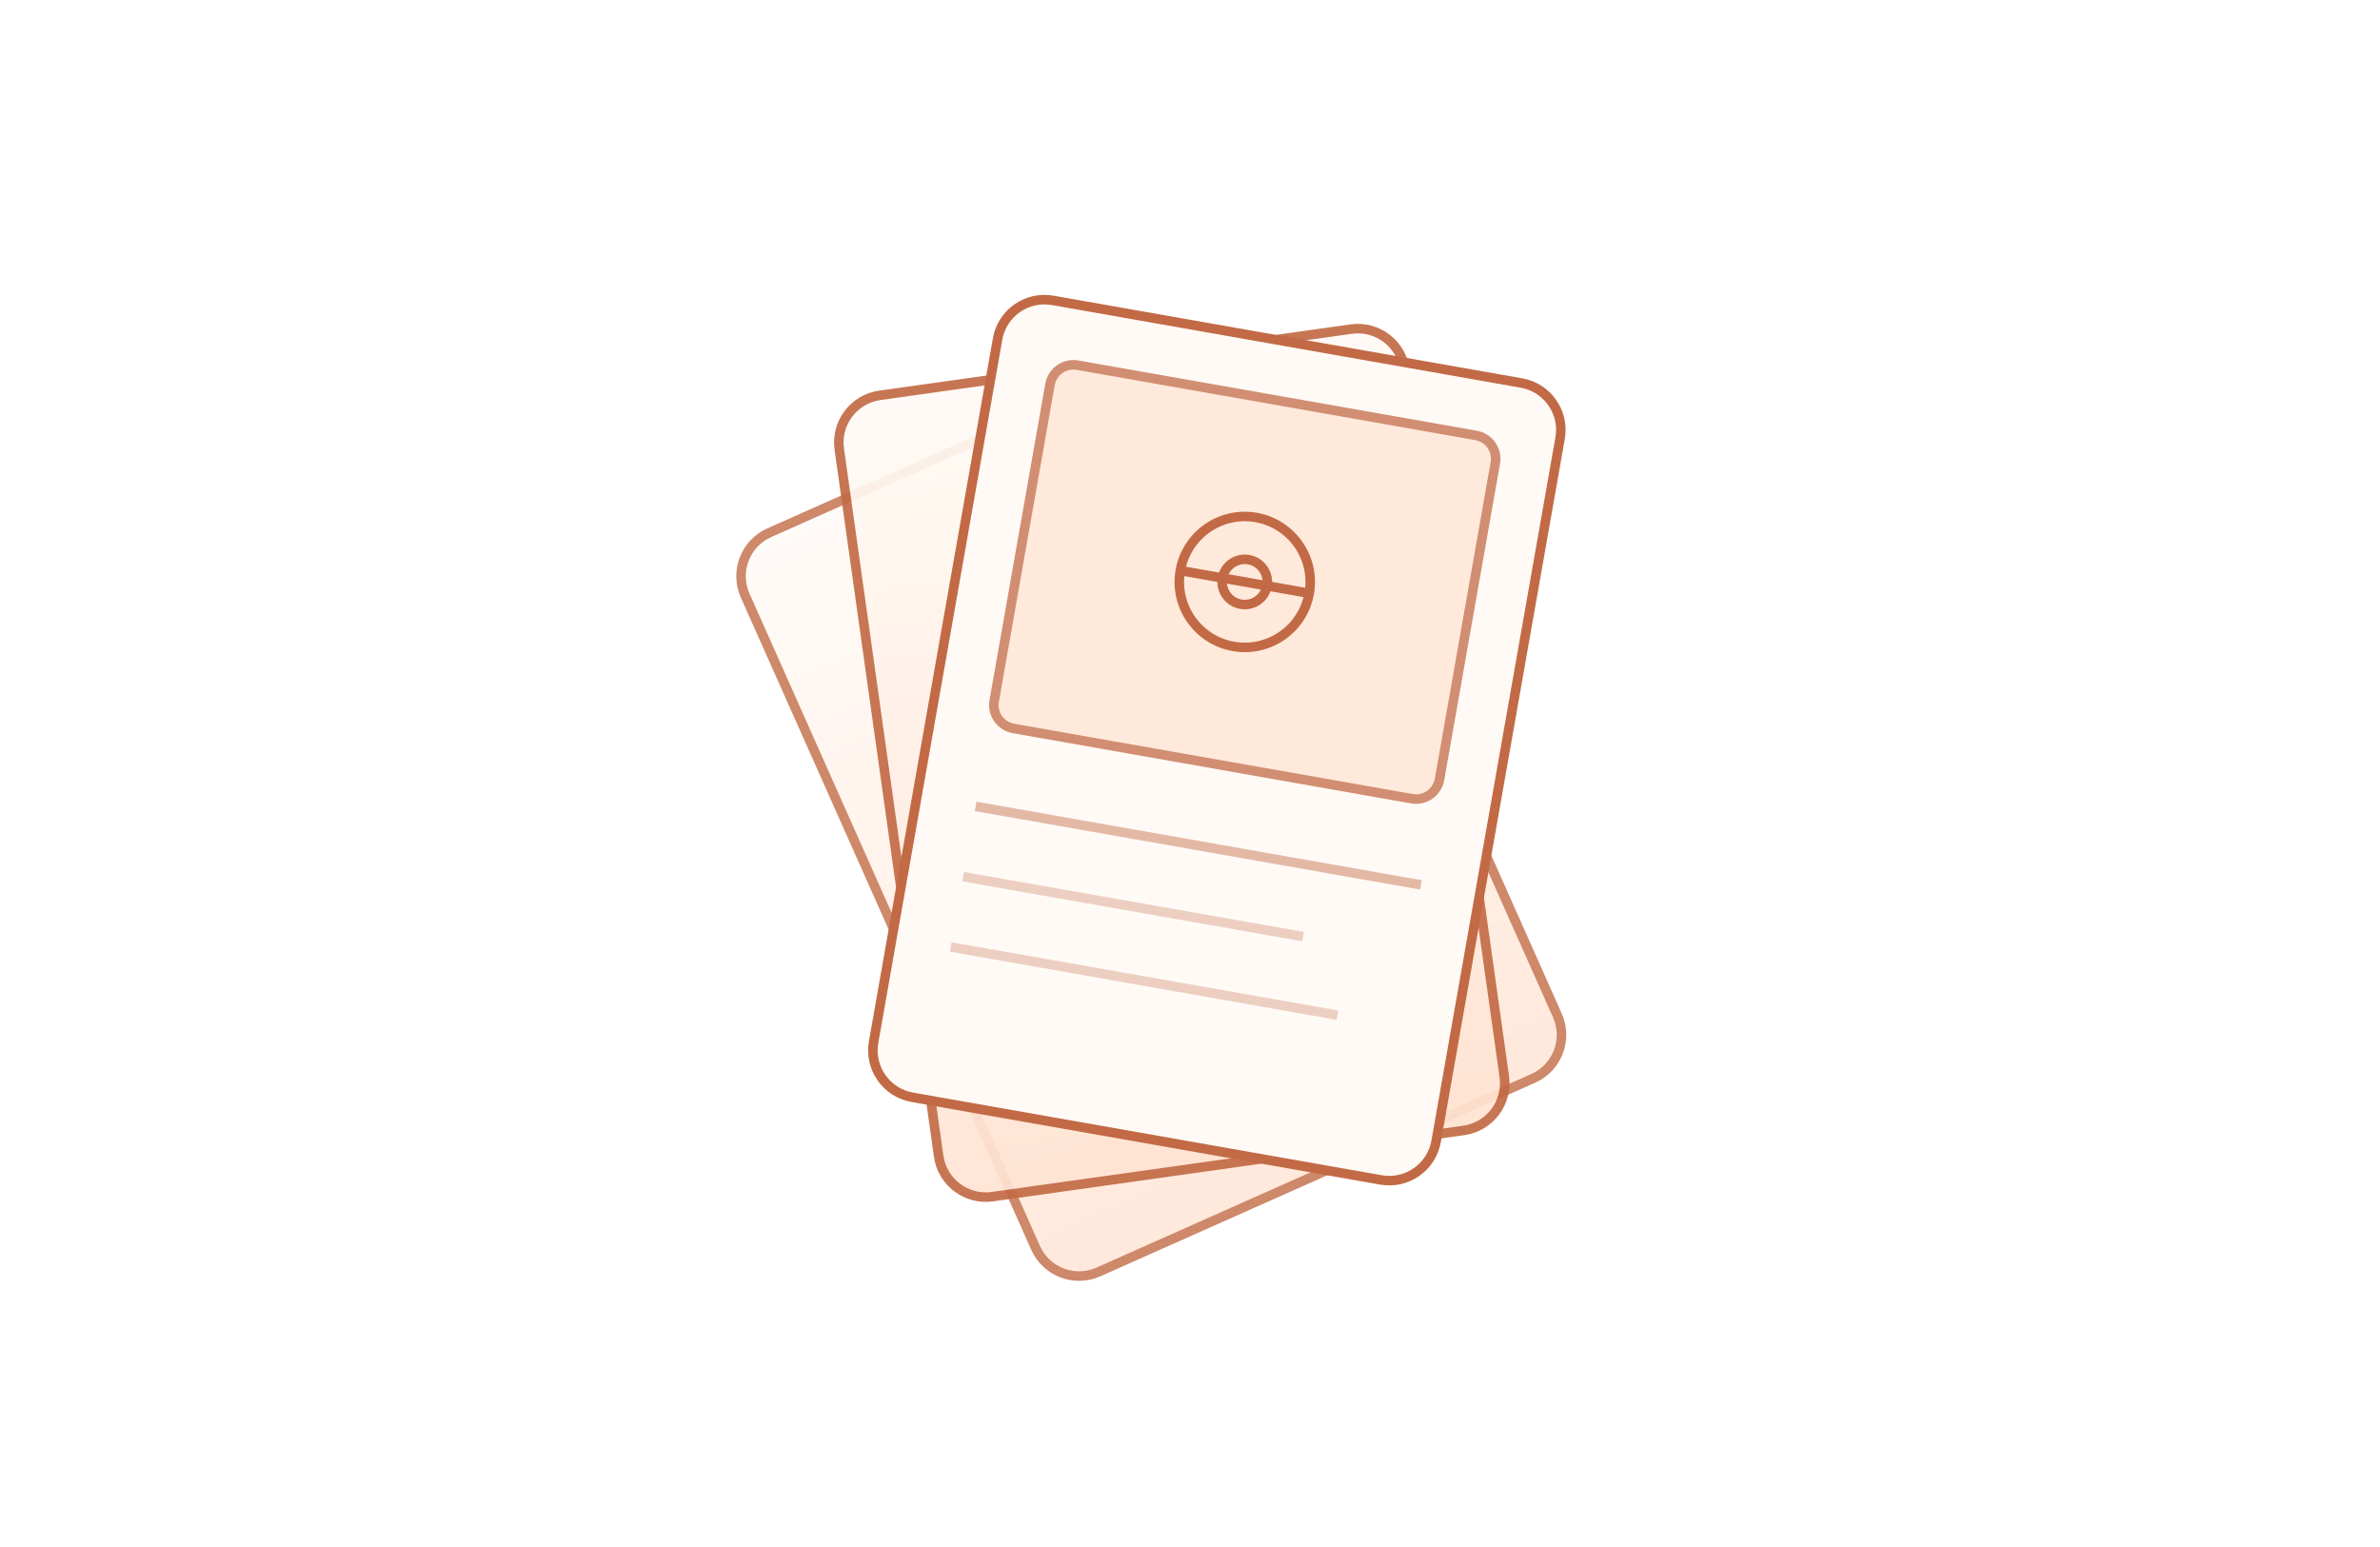
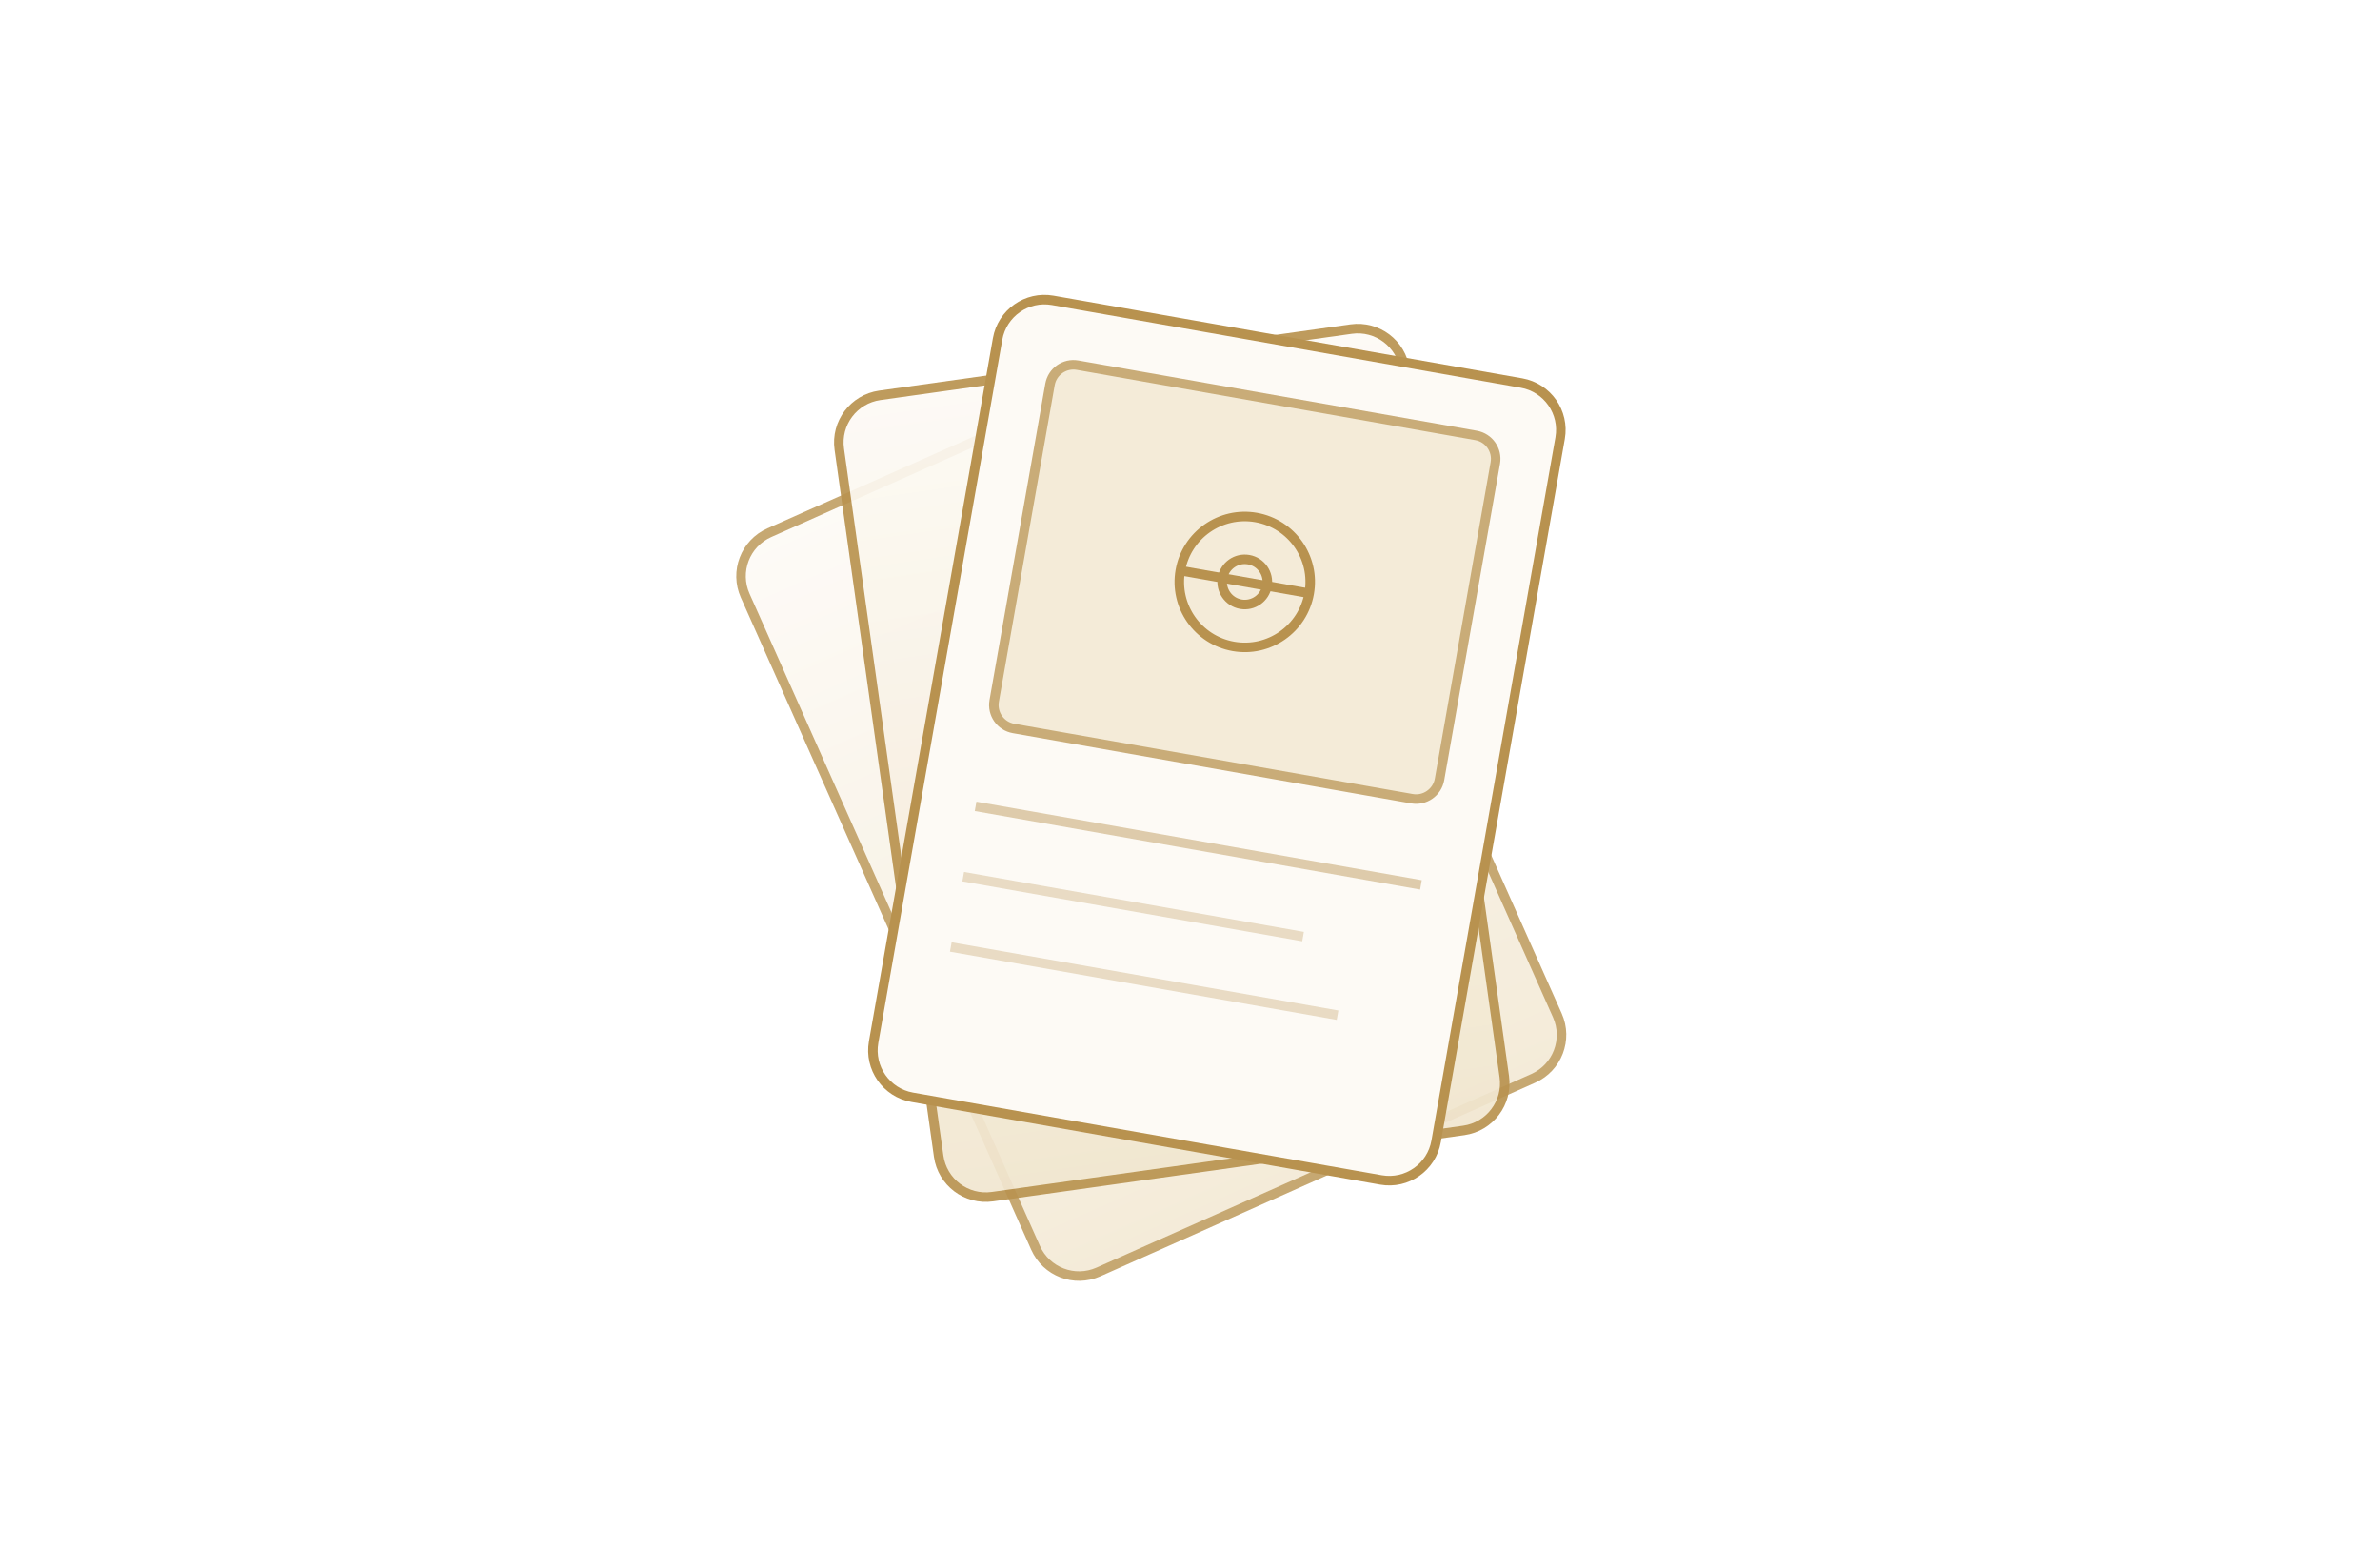
<svg xmlns="http://www.w3.org/2000/svg" viewBox="0 0 400 260" role="img" aria-label="Single cards fanned out">
  <defs>
    <linearGradient id="cardA" x1="0" y1="0" x2="0" y2="1">
-       <stop offset="0" stop-color="#fffaf6" />
-       <stop offset="1" stop-color="#ffe3d2" />
+       <stop offset="0" stop-color="#fdfaf5" />
+       <stop offset="1" stop-color="#f1e6cf" />
    </linearGradient>
  </defs>
-   <g fill="none" stroke="#c26a45" stroke-width="1.6" stroke-linejoin="round">
+   <g fill="none" stroke="#b8924f" stroke-width="1.6" stroke-linejoin="round">
    <g transform="rotate(-24 200 150)">
      <rect x="152" y="66" width="96" height="136" rx="8" fill="url(#cardA)" opacity=".8" />
    </g>
    <g transform="rotate(-8 200 150)">
      <rect x="152" y="60" width="96" height="136" rx="8" fill="url(#cardA)" opacity=".92" />
    </g>
    <g transform="rotate(10 200 150)">
-       <rect x="152" y="56" width="96" height="136" rx="8" fill="#fffaf6" />
-       <rect x="162" y="66" width="76" height="62" rx="4" fill="#ffe3d2" opacity=".75" />
+       <rect x="152" y="56" width="96" height="136" rx="8" fill="#fdfaf5" />
+       <rect x="162" y="66" width="76" height="62" rx="4" fill="#f1e6cf" opacity=".75" />
      <path d="M162 142h76" opacity=".45" />
      <path d="M162 154h58" opacity=".3" />
      <path d="M162 166h66" opacity=".3" />
      <circle cx="200" cy="97" r="11" />
      <path d="M189 97h22" />
      <circle cx="200" cy="97" r="3.8" />
    </g>
  </g>
</svg>
